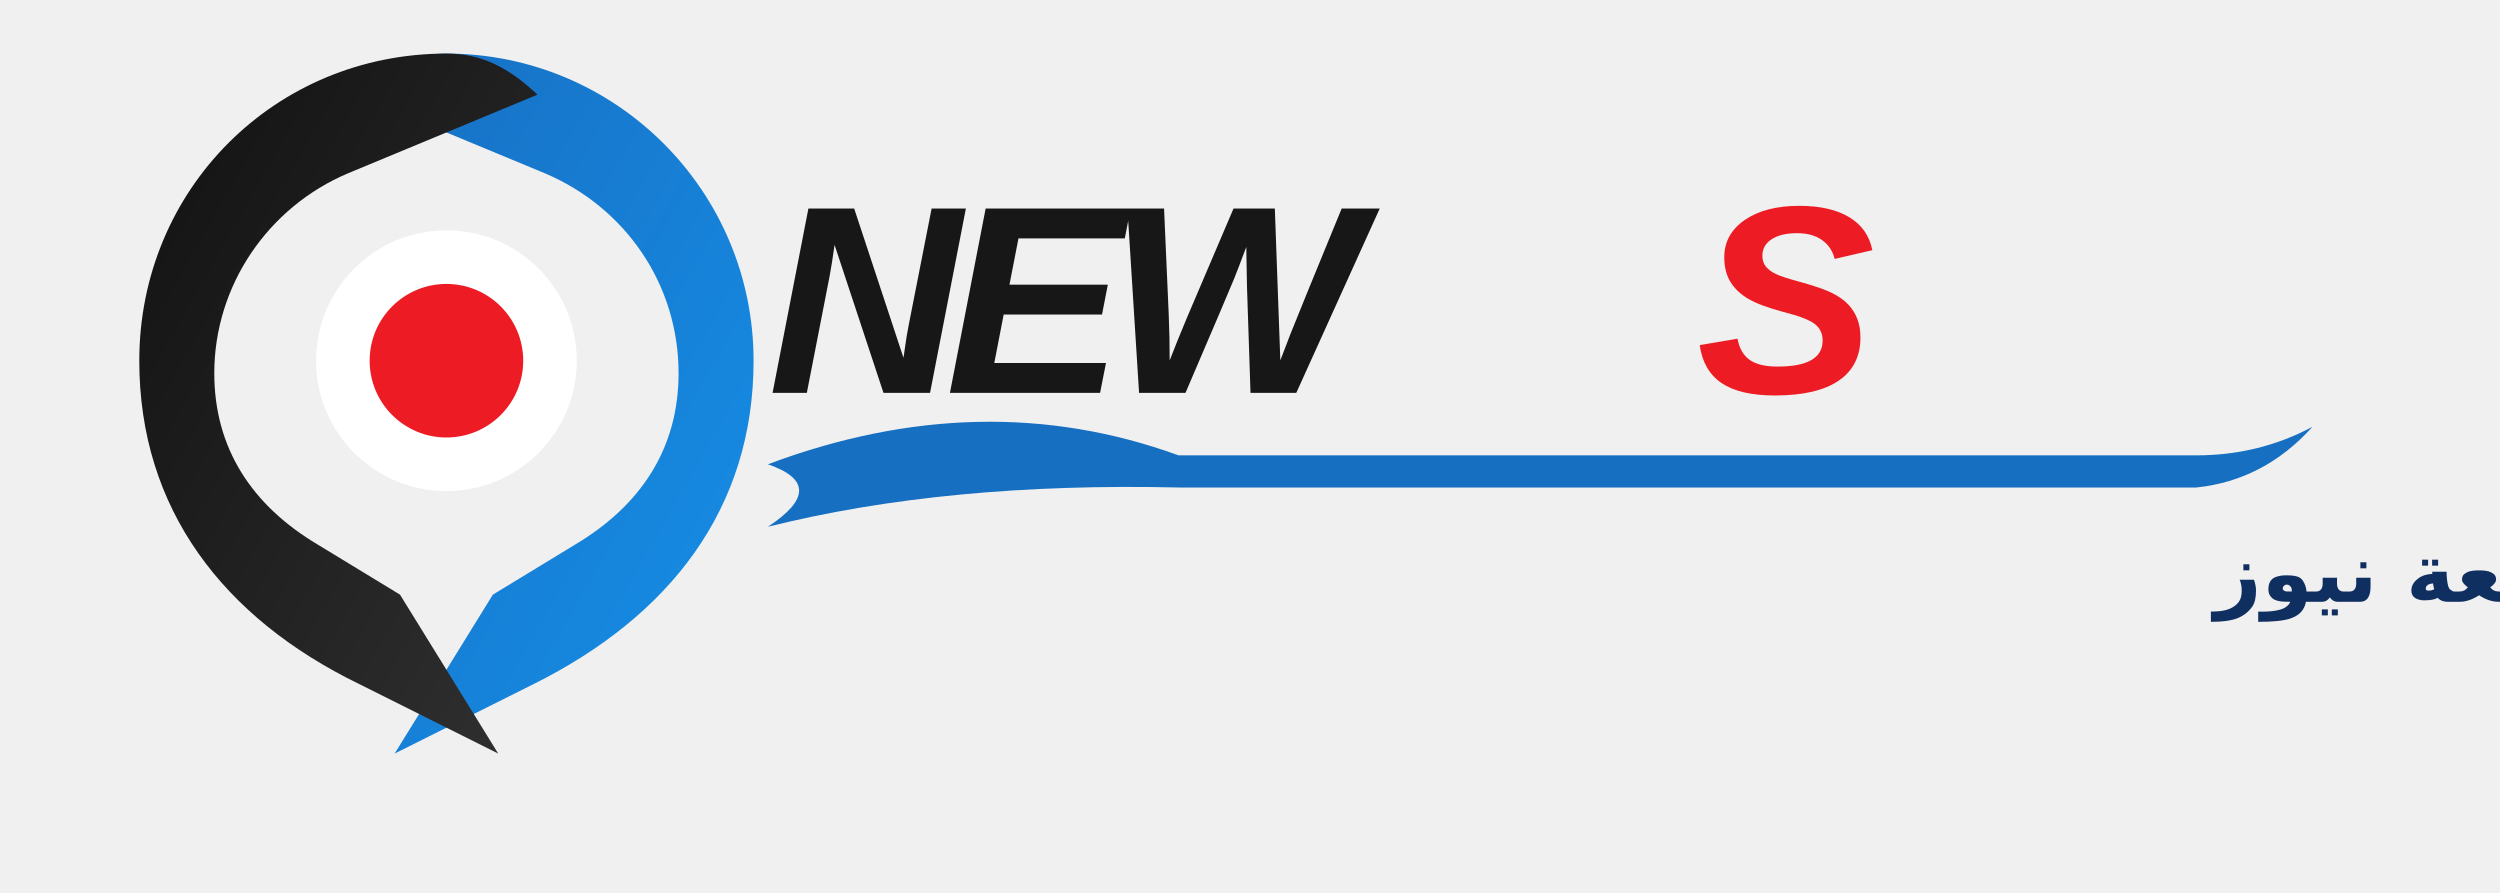
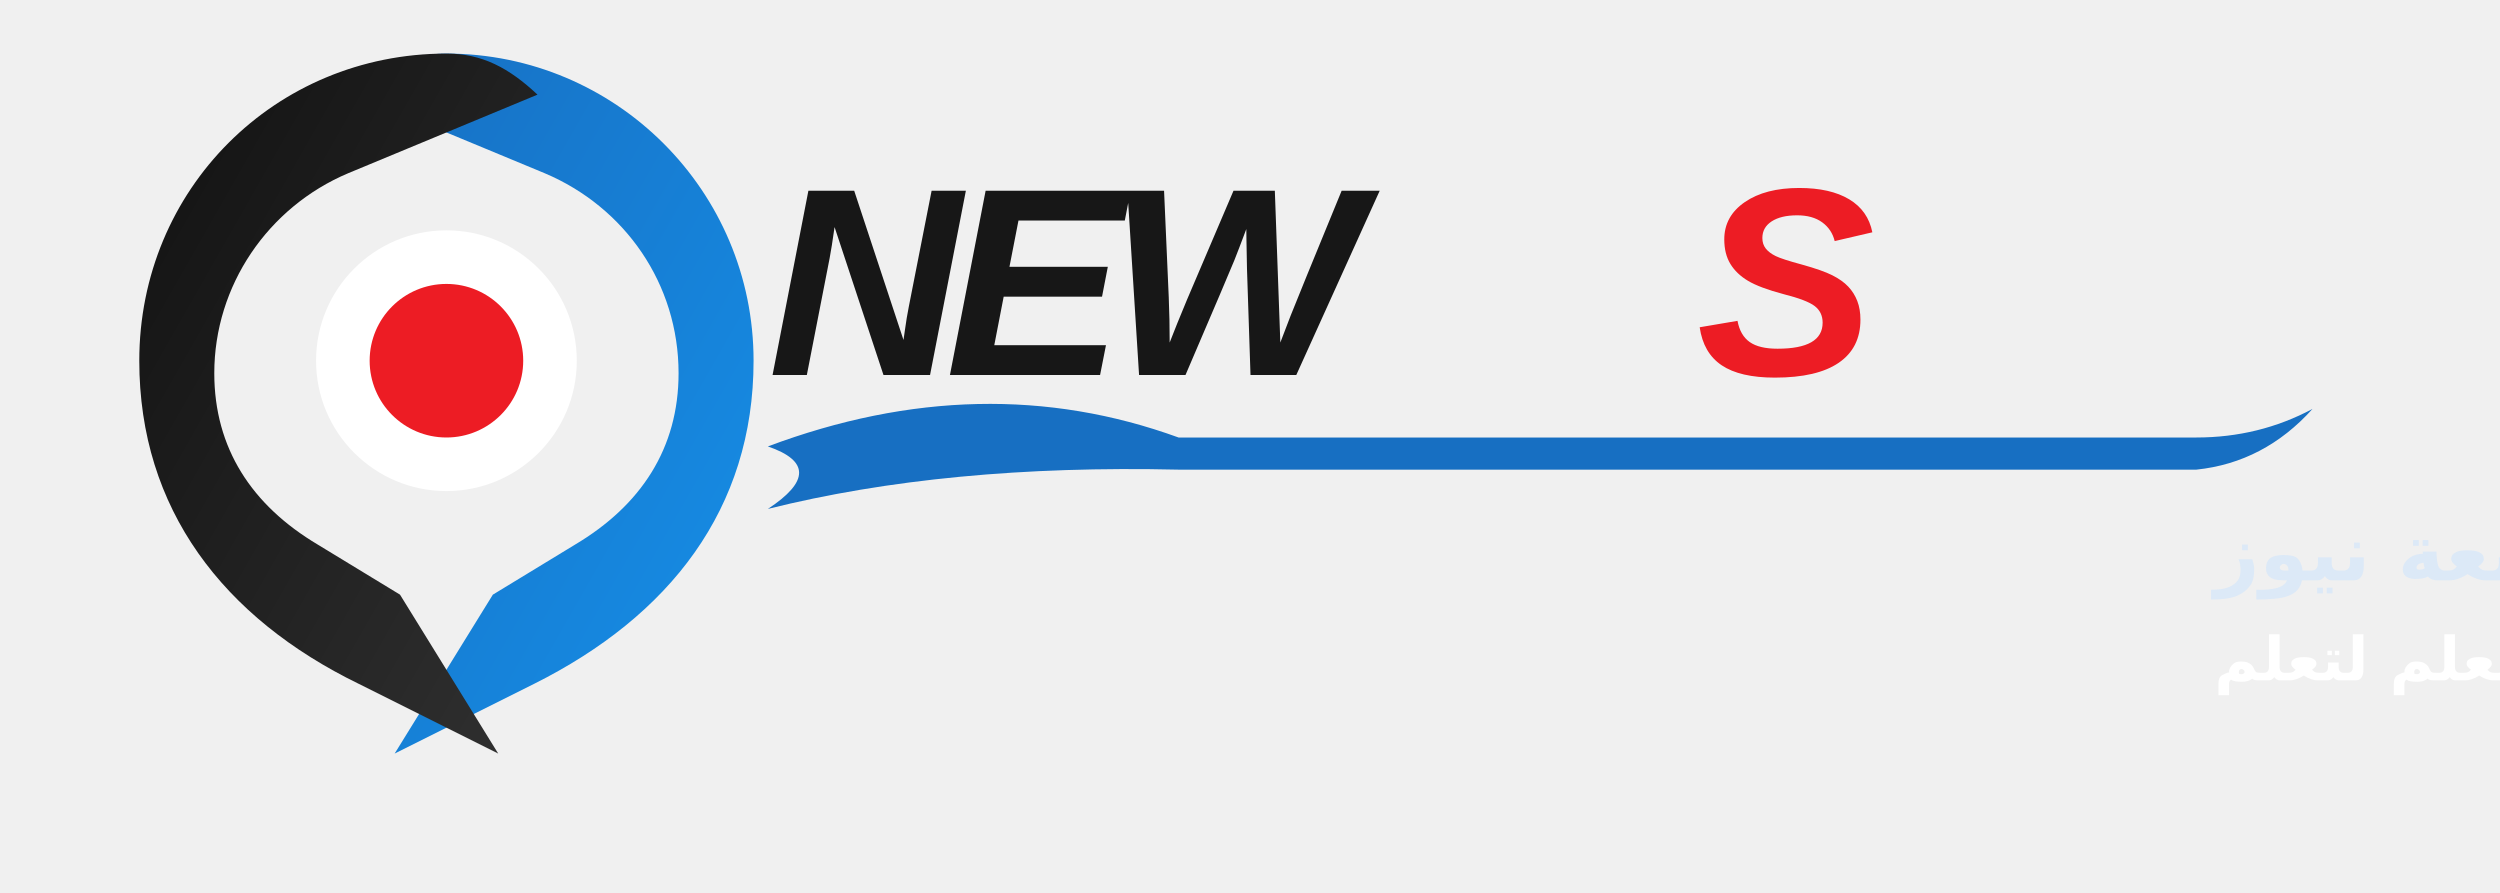
<svg xmlns="http://www.w3.org/2000/svg" viewBox="0 0 1400 500" role="img" aria-labelledby="title desc">
  <defs>
    <linearGradient id="blue" x1="0" y1="0" x2="1" y2="1">
      <stop offset="0" stop-color="#176fc2" />
      <stop offset="1" stop-color="#168fe8" />
    </linearGradient>
    <linearGradient id="dark" x1="0" y1="0" x2="1" y2="1">
      <stop offset="0" stop-color="#111" />
      <stop offset="1" stop-color="#303030" />
    </linearGradient>
  </defs>
  <g transform="translate(25 25)">
    <path d="M225 5c95 0 172 77 172 172 0 83-47 143-123 181l-78 39 55-89 46-28c37-22 58-54 58-96 0-50-30-93-75-112L174 28c16-15 31-23 51-23z" fill="url(#blue)" />
    <path d="M225 5C129 5 53 81 53 177c0 83 47 144 123 181l78 39-55-89-46-28c-37-22-58-54-58-96 0-49 30-93 75-112l106-44C260 13 245 5 225 5z" fill="url(#dark)" />
    <circle cx="225" cy="177" r="73" fill="#fff" />
    <circle cx="225" cy="177" r="43" fill="#ed1c24" />
  </g>
-   <g transform="translate(430 65)">
+   <g transform="translate(430 55)">
    <text x="0" y="155" font-family="Arial,Helvetica,sans-serif" font-size="150" font-weight="900" font-style="italic" letter-spacing="-9" fill="#171717">NEW</text>
    <text x="520" y="155" font-family="Arial,Helvetica,sans-serif" font-size="150" font-weight="900" font-style="italic" letter-spacing="-9" fill="#ed1c24">S</text>
    <path d="M0 195 Q120 150 230 190 L800 190 Q835 190 865 174 Q838 204 800 208 L230 208 Q100 205 0 230 Q35 207 0 195z" fill="#176fc2" />
-     <text x="810" y="272" direction="rtl" text-anchor="end" font-family="Tahoma,Arial,sans-serif" font-size="46" font-weight="700" fill="#102f61">التاسعة نيوز</text>
+     <text x="810" y="270" direction="rtl" text-anchor="end" font-family="Tahoma,Arial,sans-serif" font-size="44" font-weight="700" fill="#dce9f7">التاسعة نيوز</text>
+     <text x="810" y="326" direction="rtl" text-anchor="end" font-family="Tahoma,Arial,sans-serif" font-size="34" font-weight="900" fill="#ffffff">نعلم لتعلم</text>
  </g>
</svg>
